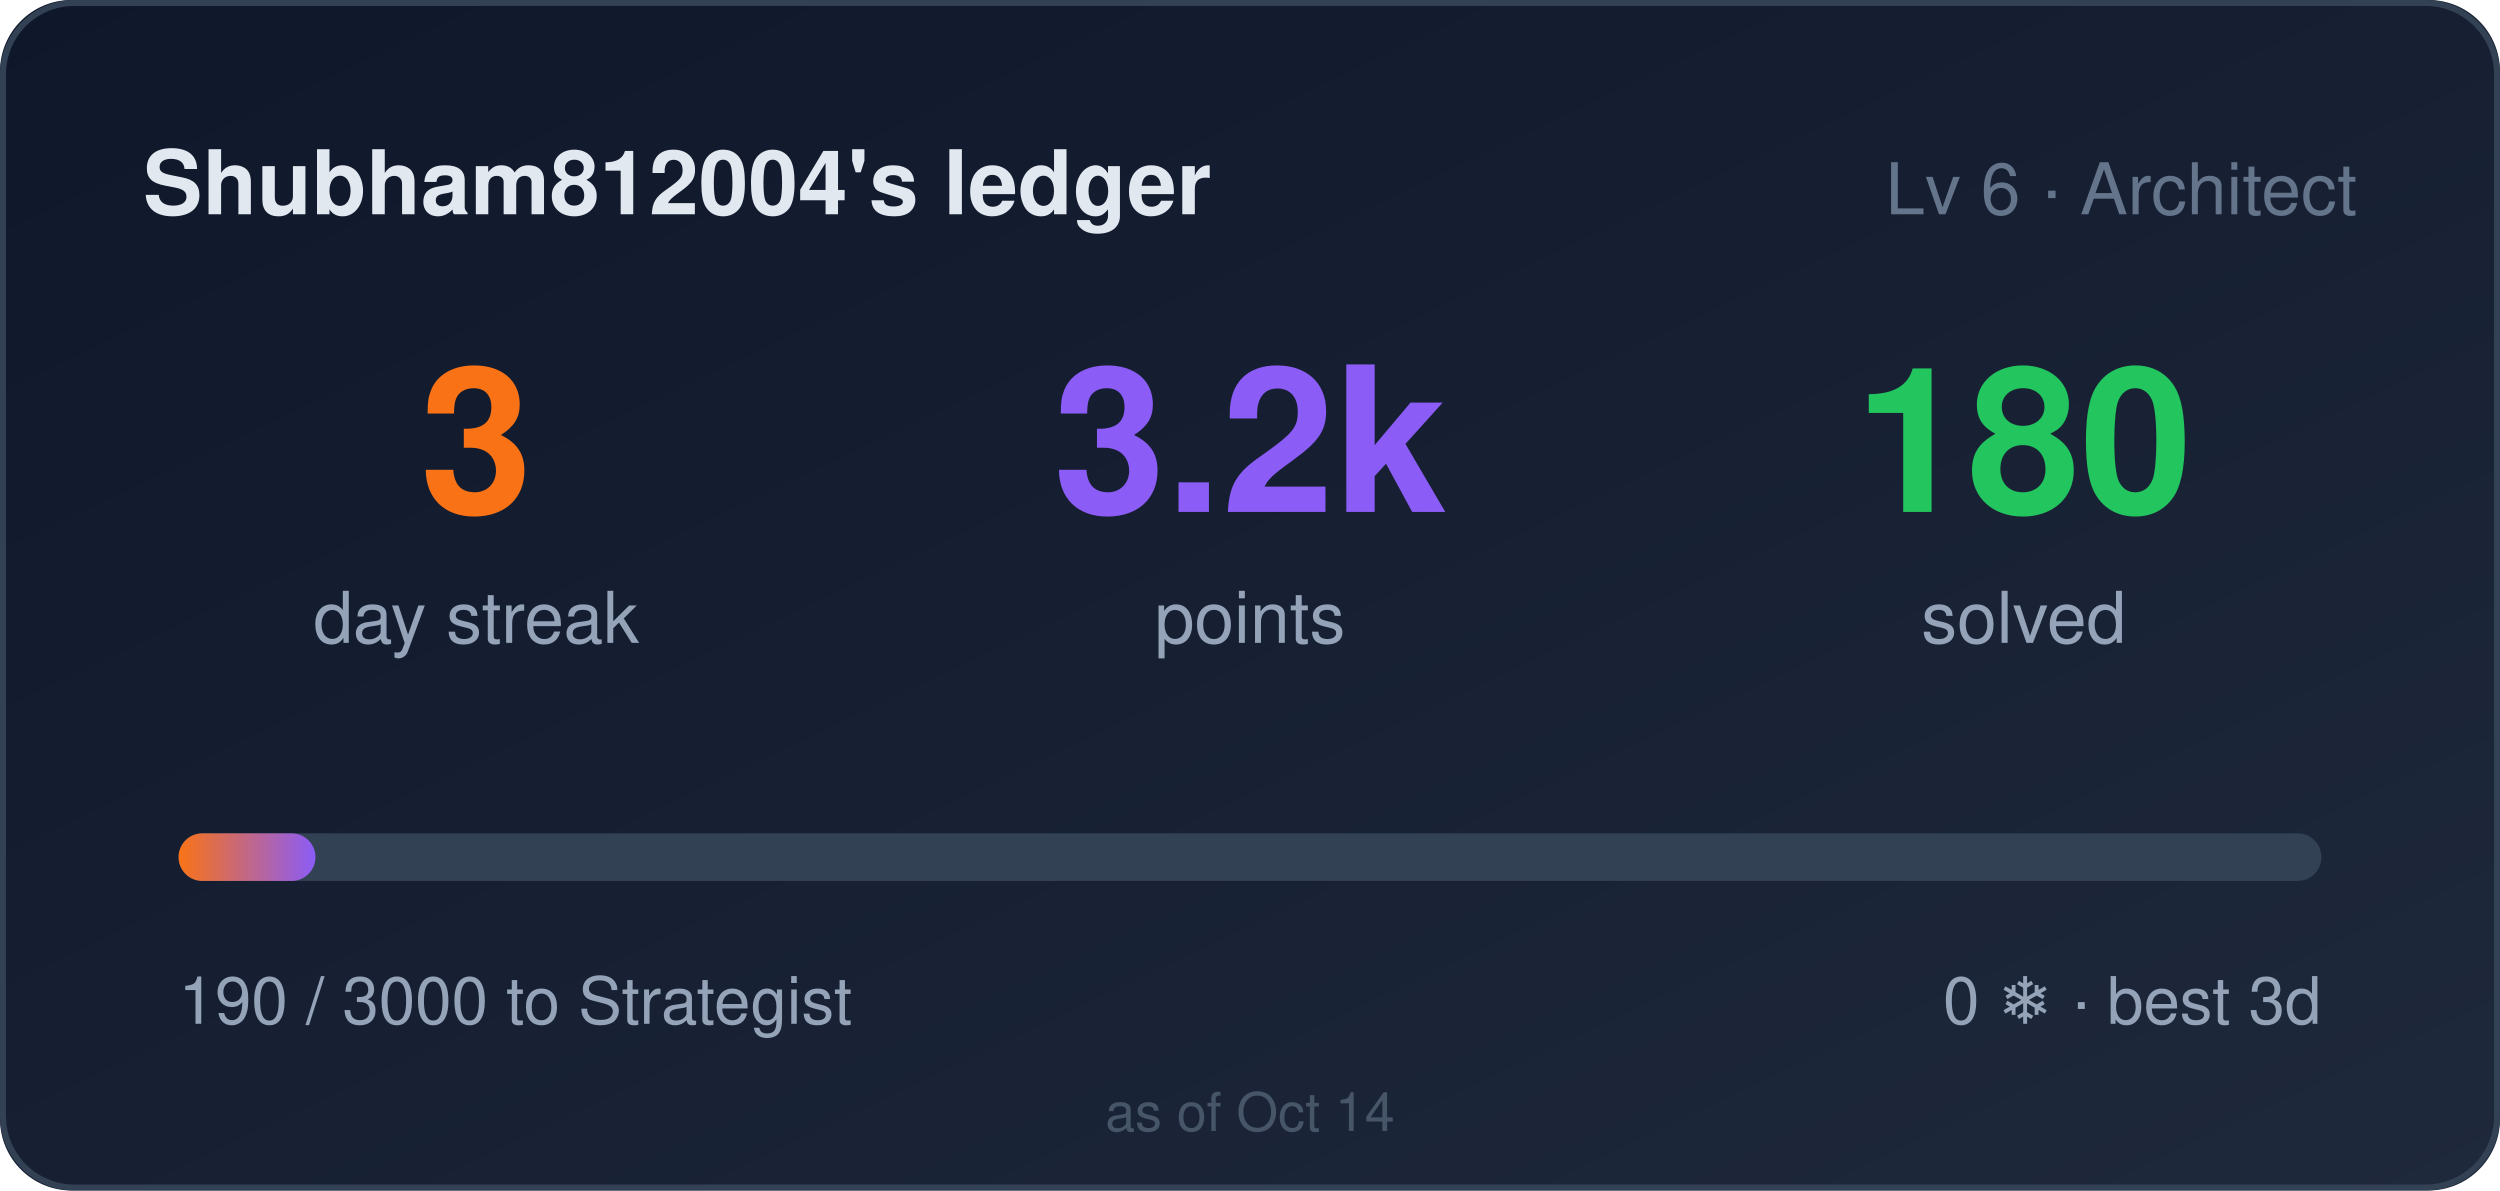
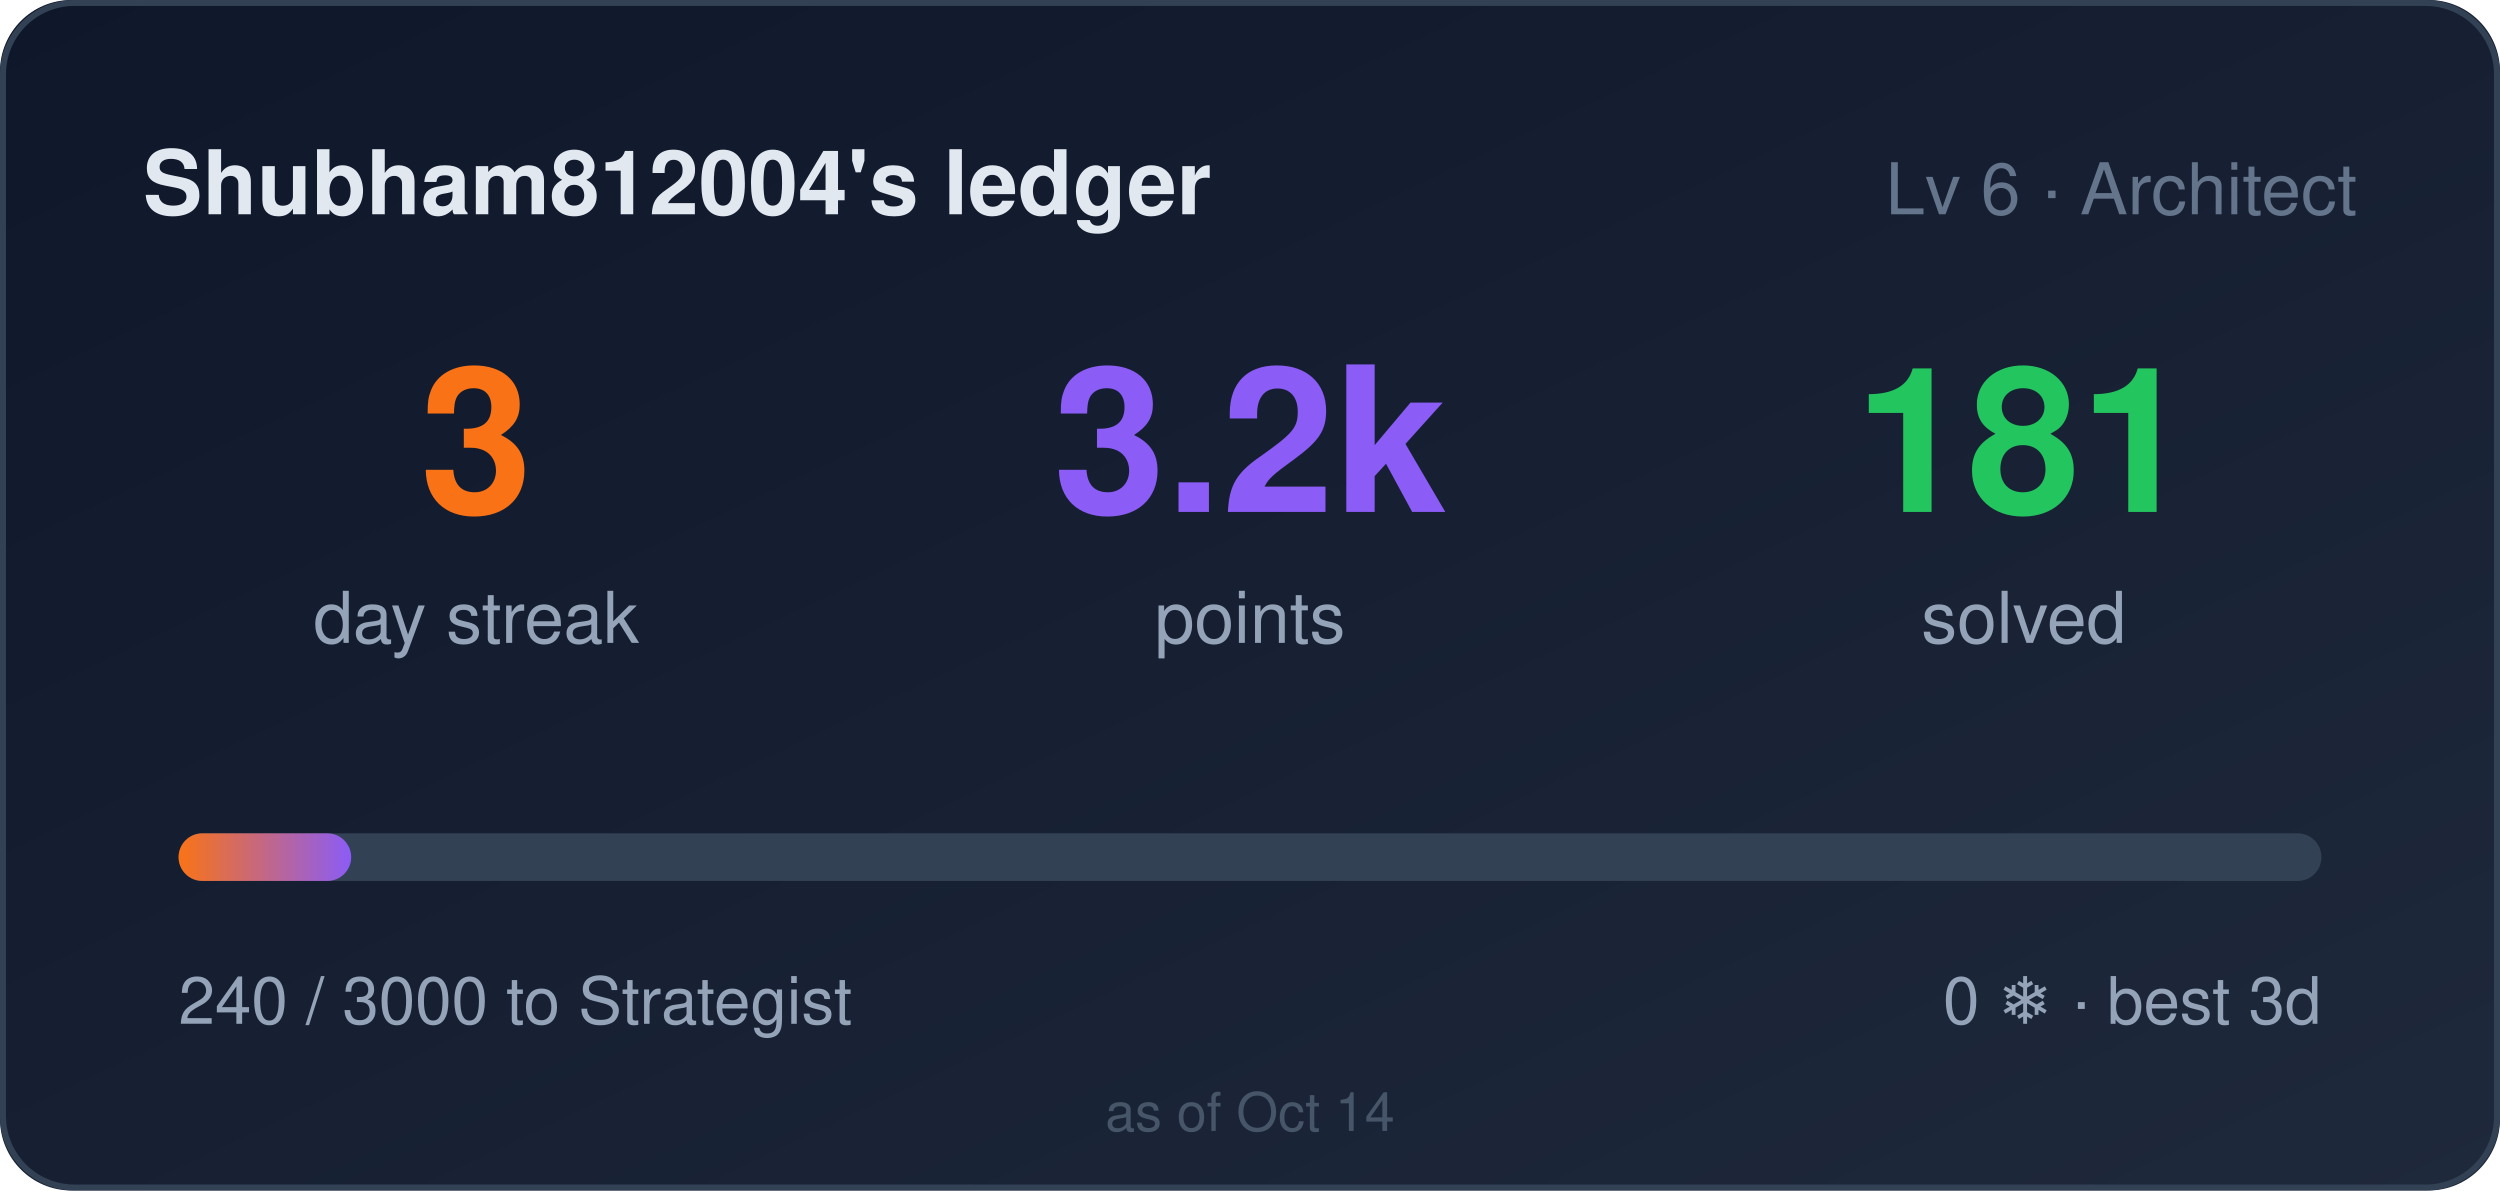
- <svg xmlns="http://www.w3.org/2000/svg" width="420" height="200" role="img" aria-label="Shubham812004's ledger: 3 day streak, 3190 points">
+ <svg xmlns="http://www.w3.org/2000/svg" width="420" height="200" role="img" aria-label="Shubham812004's ledger: 3 day streak, 3240 points">
  <style>
    .bar,.n{transform-box:fill-box}
    .bar{transform-origin:left center}
    @media (prefers-reduced-motion: no-preference){
      .bar{animation:cl-grow .9s cubic-bezier(.22,1,.36,1) both}
      .n{animation:cl-rise .5s ease-out both}
      .n2{animation-delay:.08s}
      .n3{animation-delay:.16s}
    }
    @keyframes cl-grow{from{transform:scaleX(0)}to{transform:scaleX(1)}}
    @keyframes cl-rise{from{opacity:0;transform:translateY(6px)}to{opacity:1;transform:none}}
  </style>
  <defs>
    <linearGradient id="bg" x1="0" y1="0" x2="1" y2="1">
      <stop offset="0" stop-color="#0f172a" />
      <stop offset="1" stop-color="#1e293b" />
    </linearGradient>
    <linearGradient id="bar" x1="0" y1="0" x2="1" y2="0">
      <stop offset="0" stop-color="#f97316" />
      <stop offset="1" stop-color="#8b5cf6" />
    </linearGradient>
  </defs>
  <rect width="420" height="200" rx="12" fill="url(#bg)" />
  <rect x="0.5" y="0.5" width="419" height="199" rx="12" fill="none" stroke="#334155" />
  <text x="24" y="36" fill="#e2e8f0" font-size="15" font-weight="600" font-family="Segoe UI,Helvetica,Arial,sans-serif">Shubham812004's ledger</text>
  <text x="396" y="36" fill="#64748b" font-size="12" text-anchor="end" font-family="Segoe UI,Helvetica,Arial,sans-serif">Lv 6 · Architect</text>
  <g font-family="Segoe UI,Helvetica,Arial,sans-serif">
    <text class="n n1" x="80" y="86" fill="#f97316" font-size="34" font-weight="700" text-anchor="middle">3</text>
    <text x="80" y="108" fill="#94a3b8" font-size="12" text-anchor="middle">day streak</text>
    <text class="n n2" x="210" y="86" fill="#8b5cf6" font-size="34" font-weight="700" text-anchor="middle">3.2k</text>
    <text x="210" y="108" fill="#94a3b8" font-size="12" text-anchor="middle">points</text>
-     <text class="n n3" x="340" y="86" fill="#22c55e" font-size="34" font-weight="700" text-anchor="middle">180</text>
+     <text class="n n3" x="340" y="86" fill="#22c55e" font-size="34" font-weight="700" text-anchor="middle">181</text>
    <text x="340" y="108" fill="#94a3b8" font-size="12" text-anchor="middle">solved</text>
  </g>
  <rect x="30" y="140" width="360" height="8" rx="4" fill="#334155" />
-   <rect class="bar" x="30" y="140" width="23" height="8" rx="4" fill="url(#bar)" />
-   <text x="30" y="172" fill="#94a3b8" font-size="11" font-family="Segoe UI,Helvetica,Arial,sans-serif">190 / 3000 to Strategist</text>
+   <rect class="bar" x="30" y="140" width="29" height="8" rx="4" fill="url(#bar)" />
+   <text x="30" y="172" fill="#94a3b8" font-size="11" font-family="Segoe UI,Helvetica,Arial,sans-serif">240 / 3000 to Strategist</text>
  <text x="390" y="172" fill="#94a3b8" font-size="11" text-anchor="end" font-family="Segoe UI,Helvetica,Arial,sans-serif">0 ❄ · best 3d</text>
  <text x="210" y="190" fill="#475569" font-size="9" text-anchor="middle" font-family="Segoe UI,Helvetica,Arial,sans-serif">as of Oct 14</text>
</svg>
